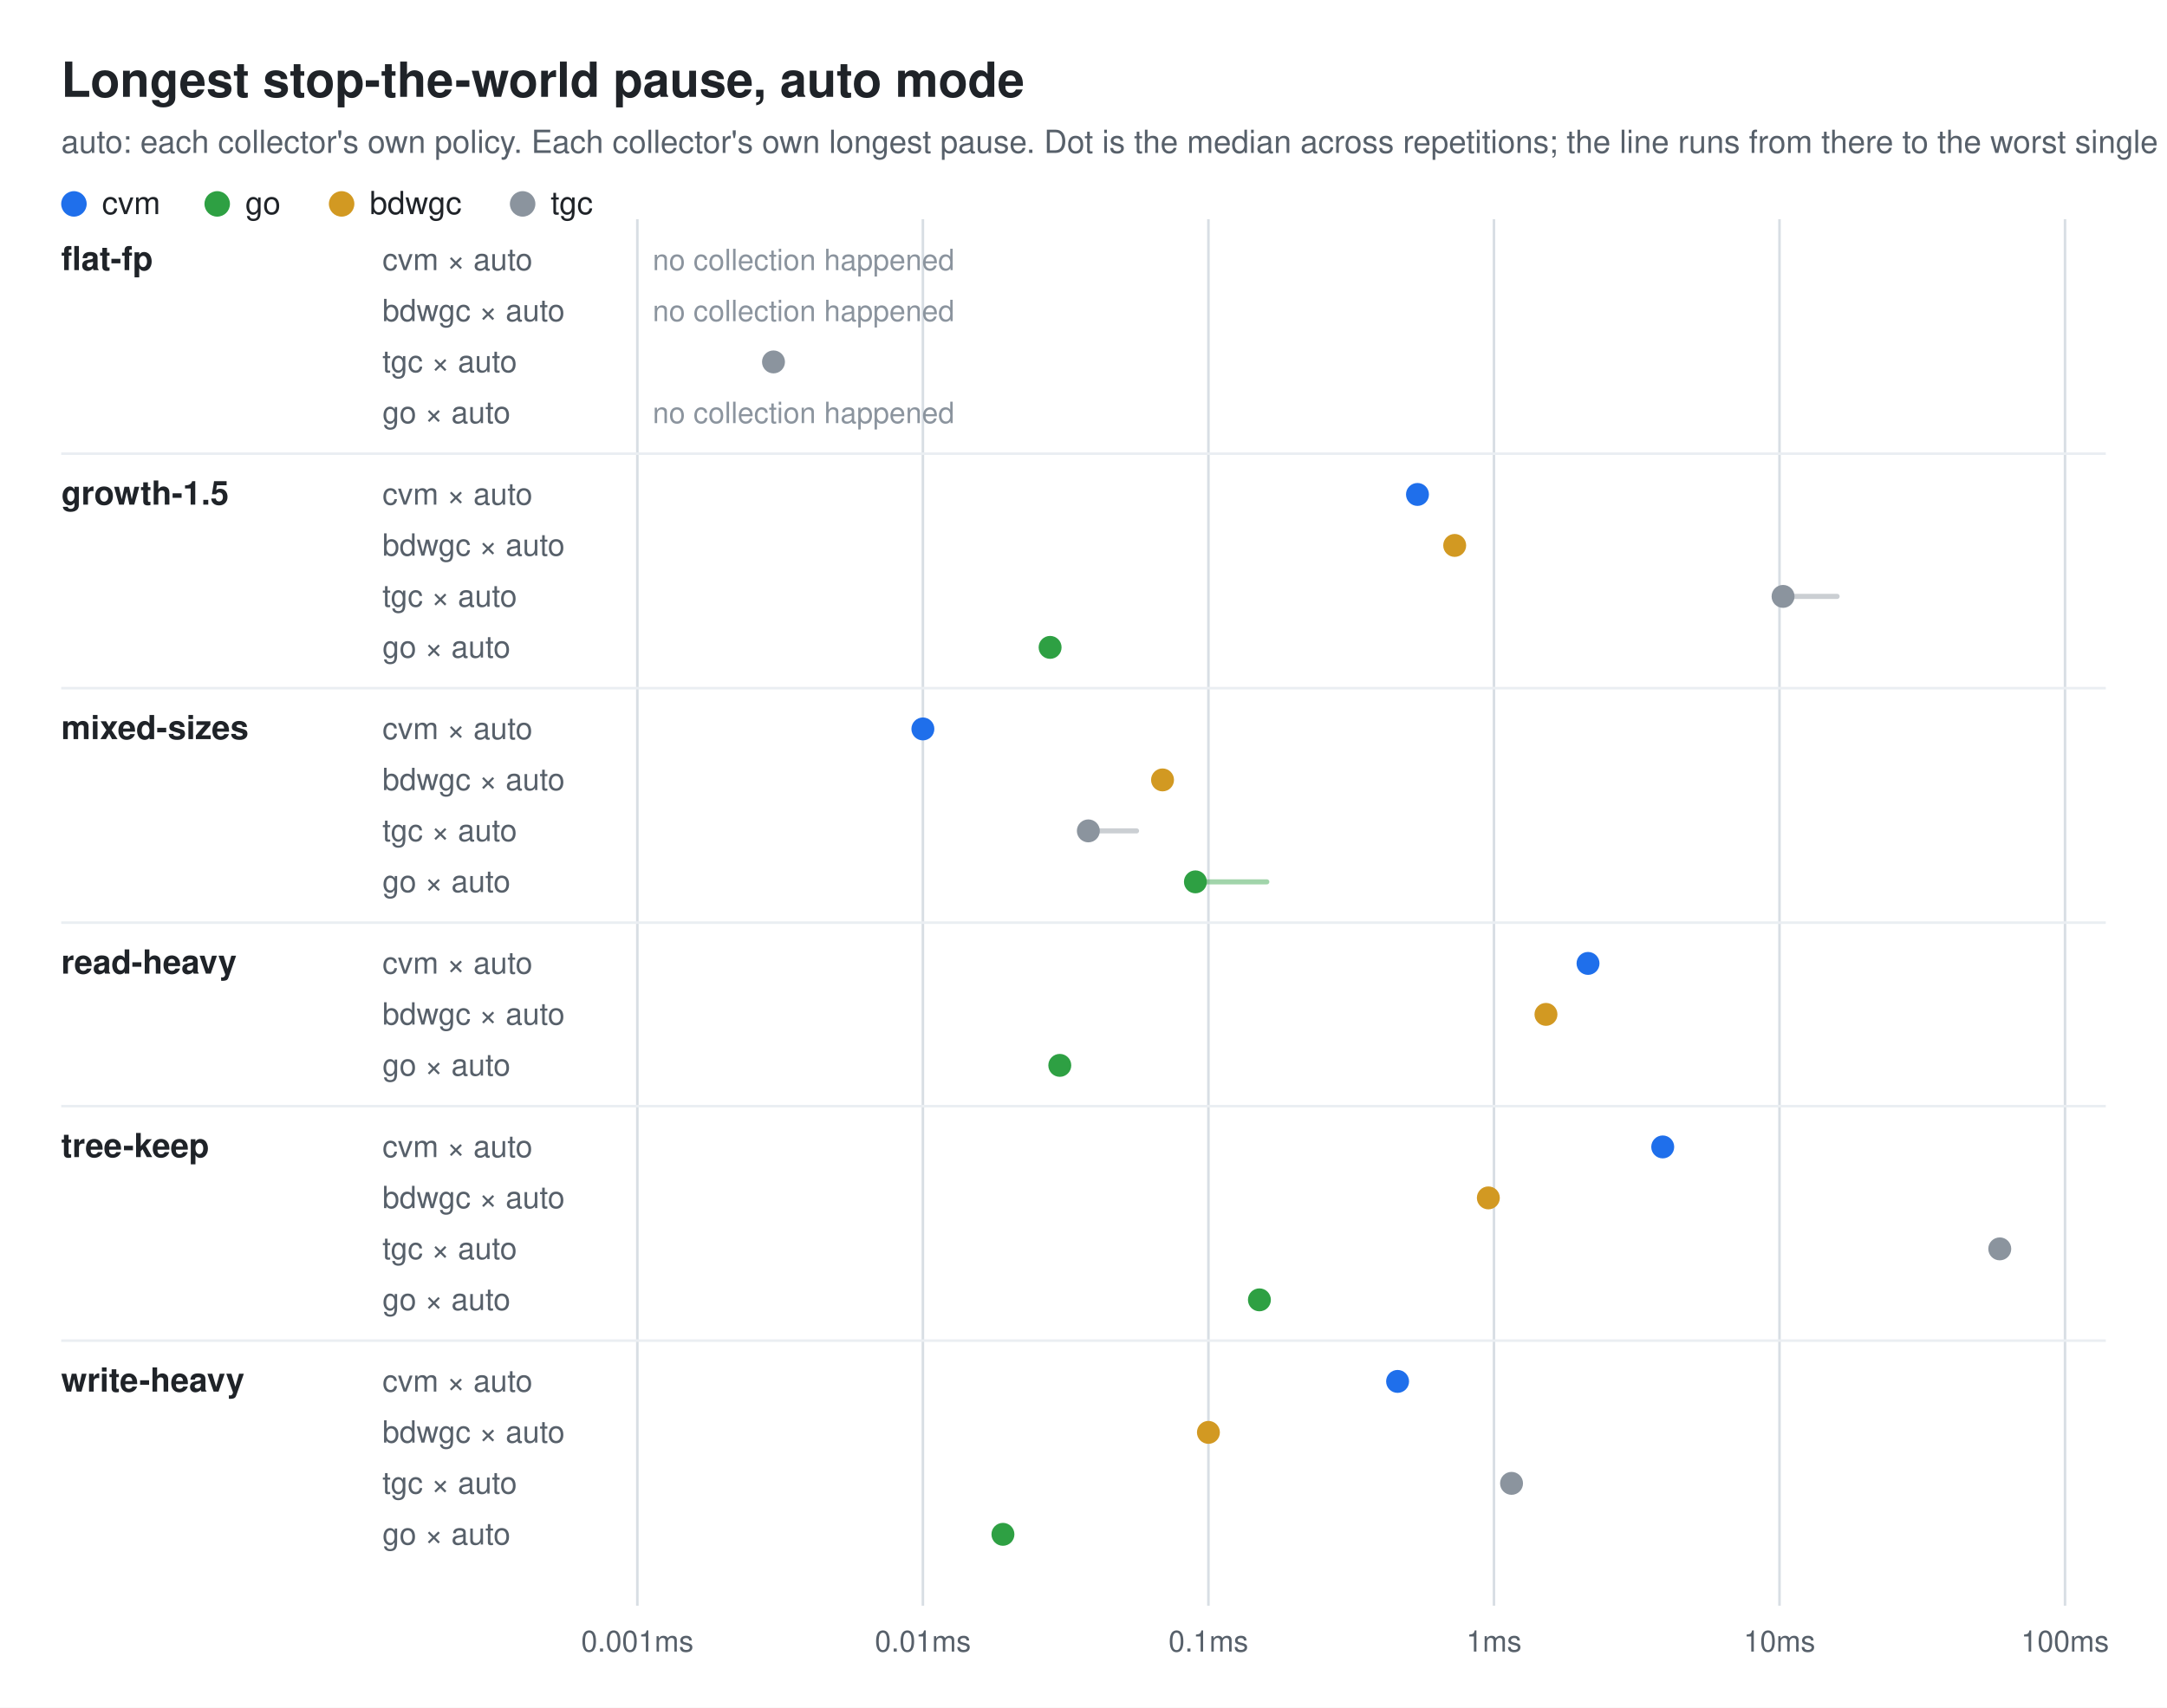
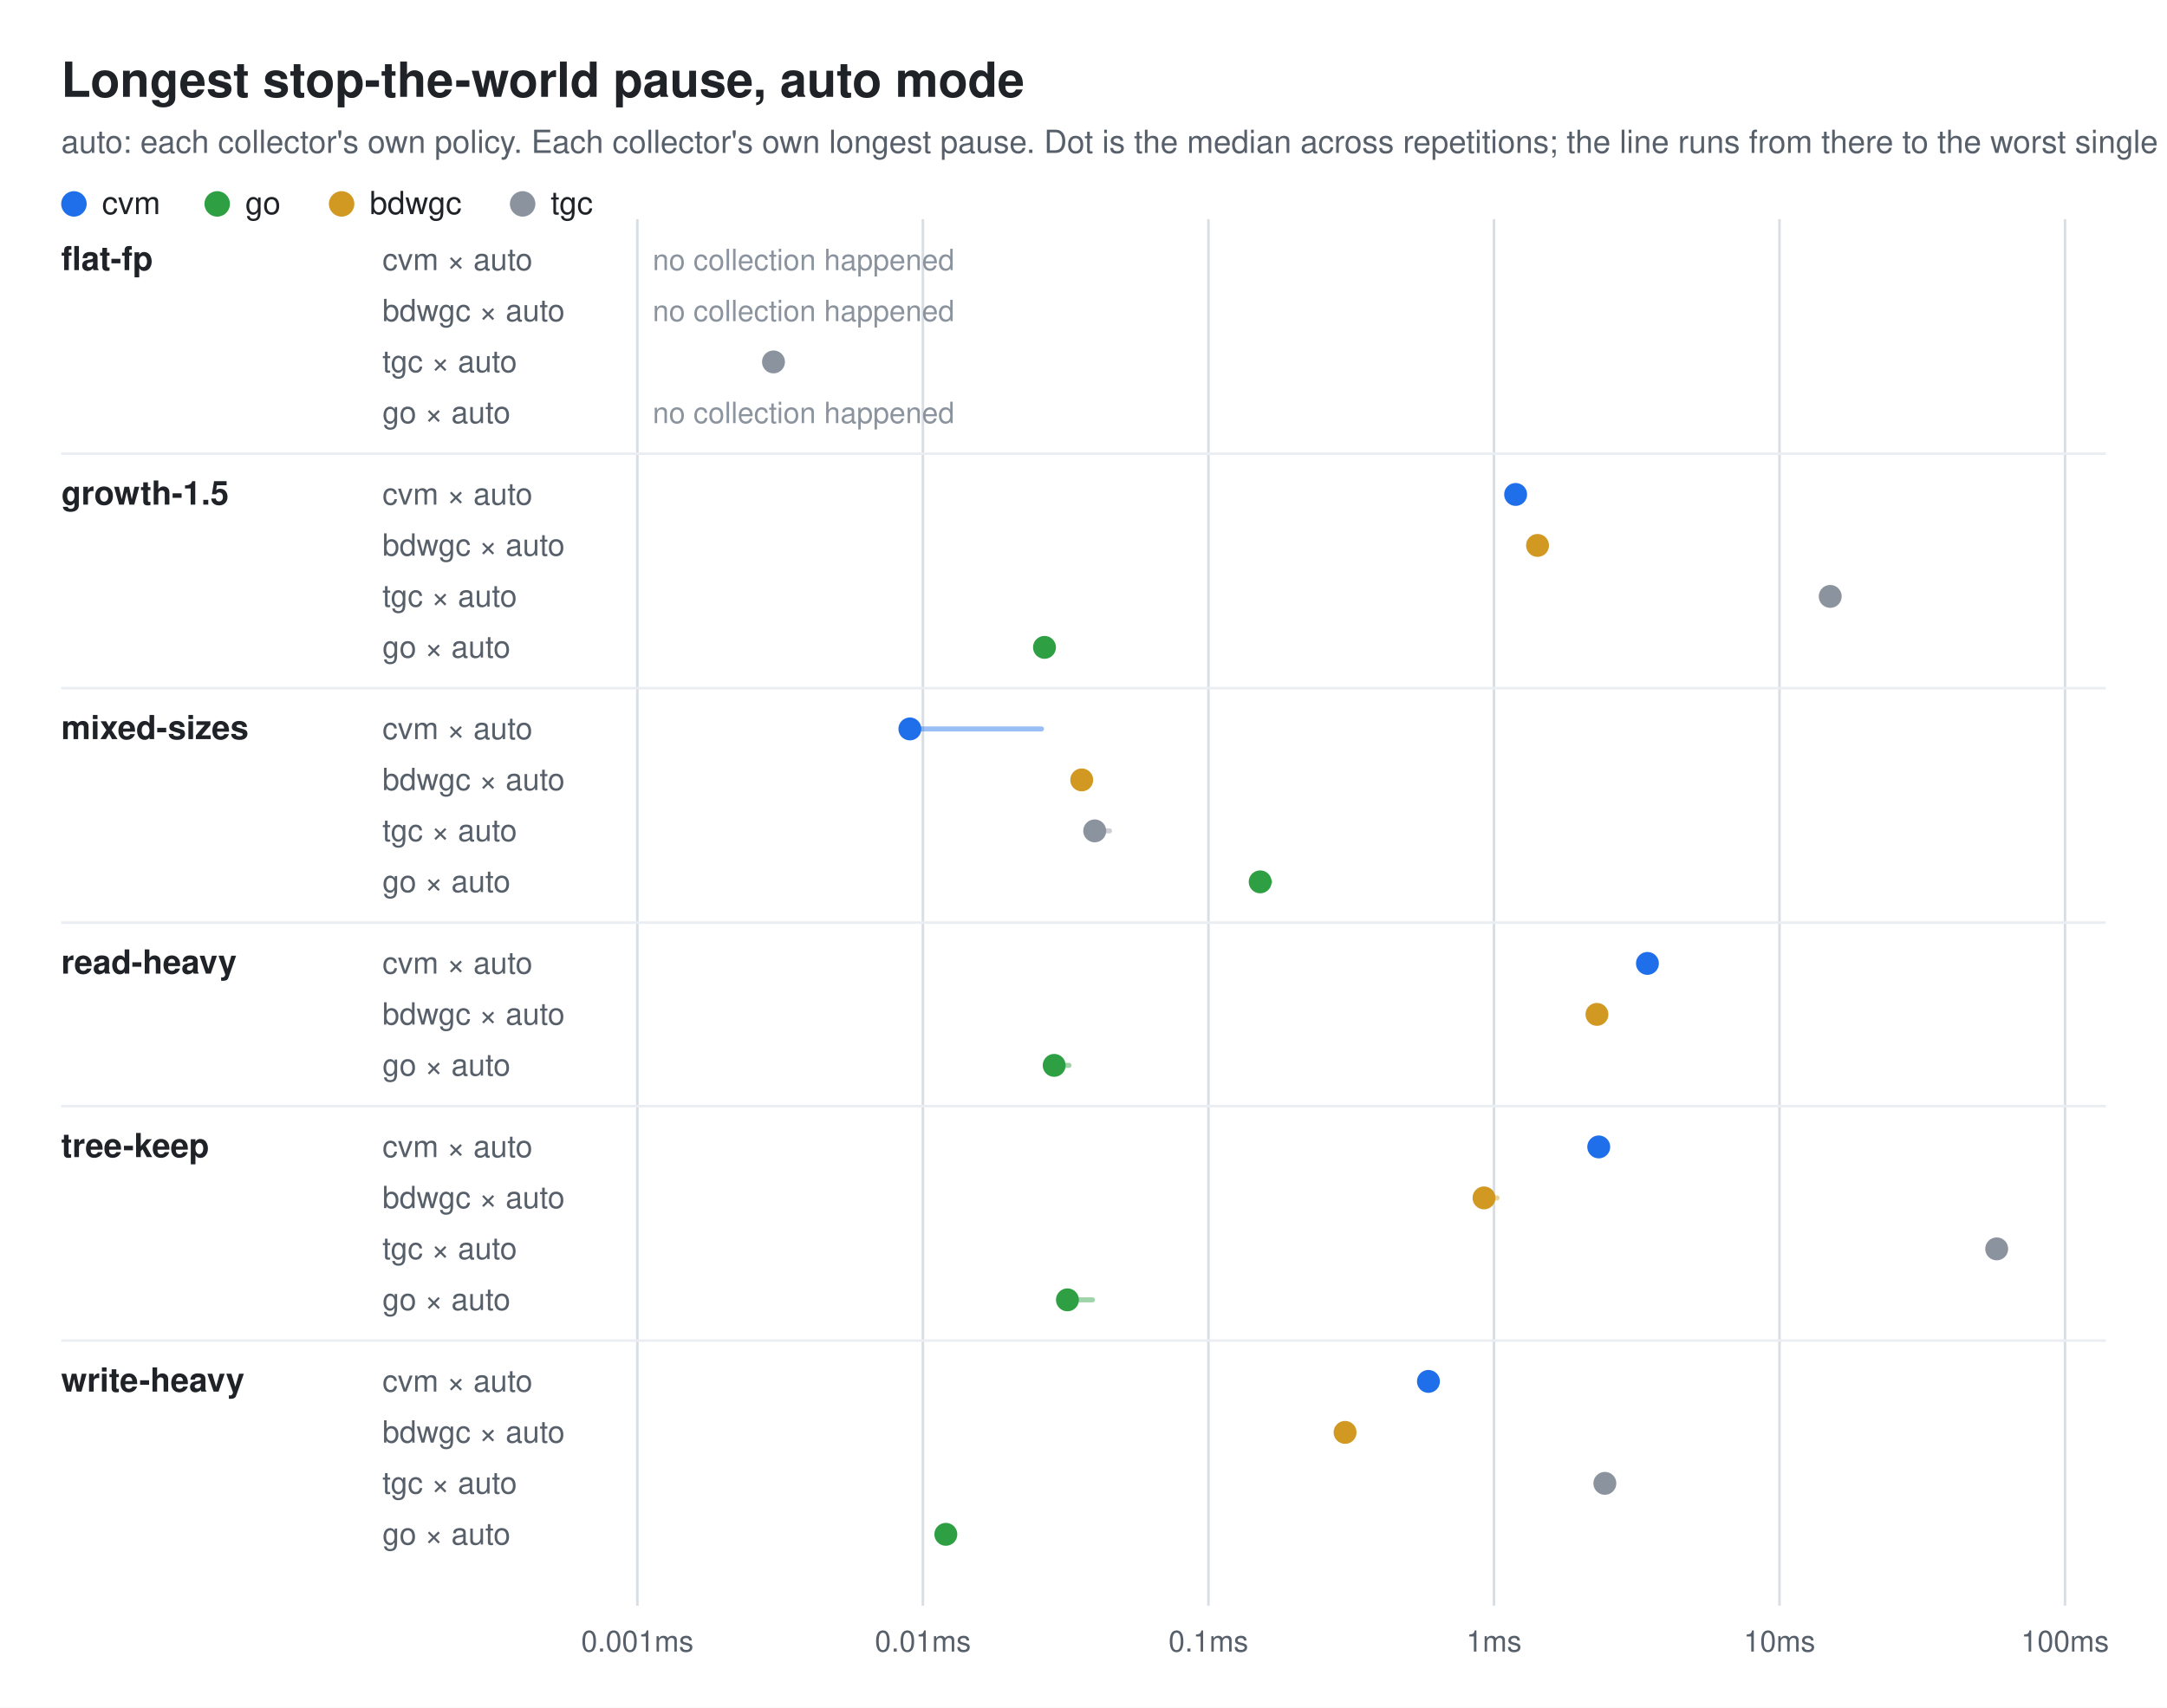
<svg xmlns="http://www.w3.org/2000/svg" width="850" height="670" viewBox="0 0 850 670" font-family="-apple-system, BlinkMacSystemFont, 'Segoe UI', Helvetica, Arial, sans-serif">
  <rect width="850" height="670" fill="#ffffff" />
  <text x="24" y="38" font-size="19" font-weight="600" fill="#1f2328">Longest stop-the-world pause, auto mode</text>
  <text x="24" y="60" font-size="12.5" fill="#57606a">auto: each collector's own policy. Each collector's own longest pause. Dot is the median across repetitions; the line runs from there to the worst single pause in the run — not a min-to-max spread, which the results do not record for this column. Log scale: this is the axis the four designs differ on most.</text>
  <circle cx="29" cy="80" r="5" fill="#1f6feb" />
  <text x="40" y="84" font-size="12.5" fill="#1f2328">cvm</text>
  <circle cx="85.2" cy="80" r="5" fill="#2ea043" />
  <text x="96.2" y="84" font-size="12.5" fill="#1f2328">go</text>
  <circle cx="134" cy="80" r="5" fill="#d29922" />
  <text x="145" y="84" font-size="12.5" fill="#1f2328">bdwgc</text>
  <circle cx="205" cy="80" r="5" fill="#8b949e" />
  <text x="216" y="84" font-size="12.5" fill="#1f2328">tgc</text>
  <line x1="250.0" y1="86" x2="250.0" y2="630.0" stroke="#d8dee4" stroke-width="1" />
  <text x="250.0" y="648" font-size="11.5" fill="#57606a" text-anchor="middle">0.001ms</text>
  <line x1="362.0" y1="86" x2="362.0" y2="630.0" stroke="#d8dee4" stroke-width="1" />
  <text x="362.0" y="648" font-size="11.5" fill="#57606a" text-anchor="middle">0.01ms</text>
  <line x1="474.0" y1="86" x2="474.0" y2="630.0" stroke="#d8dee4" stroke-width="1" />
  <text x="474.0" y="648" font-size="11.5" fill="#57606a" text-anchor="middle">0.1ms</text>
  <line x1="586.0" y1="86" x2="586.0" y2="630.0" stroke="#d8dee4" stroke-width="1" />
  <text x="586.0" y="648" font-size="11.5" fill="#57606a" text-anchor="middle">1ms</text>
  <line x1="698.0" y1="86" x2="698.0" y2="630.0" stroke="#d8dee4" stroke-width="1" />
  <text x="698.0" y="648" font-size="11.5" fill="#57606a" text-anchor="middle">10ms</text>
  <line x1="810.0" y1="86" x2="810.0" y2="630.0" stroke="#d8dee4" stroke-width="1" />
  <text x="810.0" y="648" font-size="11.5" fill="#57606a" text-anchor="middle">100ms</text>
  <text x="24" y="106.0" font-size="13" font-weight="600" fill="#1f2328">flat-fp</text>
  <text x="150" y="106.0" font-size="12" fill="#57606a">cvm × auto</text>
  <text x="256.0" y="106.0" font-size="11.5" fill="#8b949e">no collection happened</text>
  <text x="150" y="126.0" font-size="12" fill="#57606a">bdwgc × auto</text>
  <text x="256.0" y="126.0" font-size="11.5" fill="#8b949e">no collection happened</text>
  <text x="150" y="146.0" font-size="12" fill="#57606a">tgc × auto</text>
  <circle cx="303.4" cy="142.0" r="4.5" fill="#8b949e" />
  <text x="150" y="166.0" font-size="12" fill="#57606a">go × auto</text>
  <text x="256.0" y="166.0" font-size="11.5" fill="#8b949e">no collection happened</text>
  <line x1="24" y1="178.0" x2="826.0" y2="178.0" stroke="#eaeef2" stroke-width="1" />
  <text x="24" y="198.0" font-size="13" font-weight="600" fill="#1f2328">growth-1.5</text>
  <text x="150" y="198.0" font-size="12" fill="#57606a">cvm × auto</text>
-   <circle cx="556.0" cy="194.0" r="4.5" fill="#1f6feb" />
+   <circle cx="594.5" cy="194.0" r="4.5" fill="#1f6feb" />
  <text x="150" y="218.0" font-size="12" fill="#57606a">bdwgc × auto</text>
-   <circle cx="570.6" cy="214.0" r="4.5" fill="#d29922" />
+   <circle cx="603.1" cy="214.0" r="4.5" fill="#d29922" />
  <text x="150" y="238.0" font-size="12" fill="#57606a">tgc × auto</text>
-   <line x1="699.4" y1="234.0" x2="720.6" y2="234.0" stroke="#8b949e" stroke-width="2" stroke-linecap="round" opacity="0.45" />
-   <circle cx="699.4" cy="234.0" r="4.5" fill="#8b949e" />
+   <line x1="717.9" y1="234.0" x2="718.6" y2="234.0" stroke="#8b949e" stroke-width="2" stroke-linecap="round" opacity="0.45" />
+   <circle cx="717.9" cy="234.0" r="4.5" fill="#8b949e" />
  <text x="150" y="258.0" font-size="12" fill="#57606a">go × auto</text>
-   <circle cx="411.9" cy="254.0" r="4.5" fill="#2ea043" />
+   <circle cx="409.7" cy="254.0" r="4.5" fill="#2ea043" />
  <line x1="24" y1="270.0" x2="826.0" y2="270.0" stroke="#eaeef2" stroke-width="1" />
  <text x="24" y="290.0" font-size="13" font-weight="600" fill="#1f2328">mixed-sizes</text>
  <text x="150" y="290.0" font-size="12" fill="#57606a">cvm × auto</text>
-   <circle cx="362.0" cy="286.0" r="4.5" fill="#1f6feb" />
+   <line x1="356.9" y1="286.0" x2="408.5" y2="286.0" stroke="#1f6feb" stroke-width="2" stroke-linecap="round" opacity="0.45" />
+   <circle cx="356.9" cy="286.0" r="4.5" fill="#1f6feb" />
  <text x="150" y="310.0" font-size="12" fill="#57606a">bdwgc × auto</text>
-   <circle cx="456.0" cy="306.0" r="4.5" fill="#d29922" />
+   <circle cx="424.3" cy="306.0" r="4.5" fill="#d29922" />
  <text x="150" y="330.0" font-size="12" fill="#57606a">tgc × auto</text>
-   <line x1="426.9" y1="326.0" x2="445.8" y2="326.0" stroke="#8b949e" stroke-width="2" stroke-linecap="round" opacity="0.45" />
-   <circle cx="426.9" cy="326.0" r="4.5" fill="#8b949e" />
+   <line x1="429.4" y1="326.0" x2="435.2" y2="326.0" stroke="#8b949e" stroke-width="2" stroke-linecap="round" opacity="0.45" />
+   <circle cx="429.4" cy="326.0" r="4.5" fill="#8b949e" />
  <text x="150" y="350.0" font-size="12" fill="#57606a">go × auto</text>
-   <line x1="468.9" y1="346.0" x2="496.9" y2="346.0" stroke="#2ea043" stroke-width="2" stroke-linecap="round" opacity="0.45" />
-   <circle cx="468.9" cy="346.0" r="4.5" fill="#2ea043" />
+   <line x1="494.3" y1="346.0" x2="498.1" y2="346.0" stroke="#2ea043" stroke-width="2" stroke-linecap="round" opacity="0.45" />
+   <circle cx="494.3" cy="346.0" r="4.5" fill="#2ea043" />
  <line x1="24" y1="362.0" x2="826.0" y2="362.0" stroke="#eaeef2" stroke-width="1" />
  <text x="24" y="382.0" font-size="13" font-weight="600" fill="#1f2328">read-heavy</text>
  <text x="150" y="382.0" font-size="12" fill="#57606a">cvm × auto</text>
-   <circle cx="622.9" cy="378.0" r="4.5" fill="#1f6feb" />
+   <circle cx="646.2" cy="378.0" r="4.5" fill="#1f6feb" />
  <text x="150" y="402.0" font-size="12" fill="#57606a">bdwgc × auto</text>
-   <circle cx="606.4" cy="398.0" r="4.5" fill="#d29922" />
+   <circle cx="626.4" cy="398.0" r="4.5" fill="#d29922" />
  <text x="150" y="422.0" font-size="12" fill="#57606a">go × auto</text>
-   <circle cx="415.7" cy="418.0" r="4.5" fill="#2ea043" />
+   <line x1="413.5" y1="418.0" x2="419.3" y2="418.0" stroke="#2ea043" stroke-width="2" stroke-linecap="round" opacity="0.45" />
+   <circle cx="413.5" cy="418.0" r="4.5" fill="#2ea043" />
  <line x1="24" y1="434.0" x2="826.0" y2="434.0" stroke="#eaeef2" stroke-width="1" />
  <text x="24" y="454.0" font-size="13" font-weight="600" fill="#1f2328">tree-keep</text>
  <text x="150" y="454.0" font-size="12" fill="#57606a">cvm × auto</text>
-   <line x1="652.2" y1="450.0" x2="654.8" y2="450.0" stroke="#1f6feb" stroke-width="2" stroke-linecap="round" opacity="0.45" />
-   <circle cx="652.2" cy="450.0" r="4.5" fill="#1f6feb" />
+   <line x1="627.1" y1="450.0" x2="627.5" y2="450.0" stroke="#1f6feb" stroke-width="2" stroke-linecap="round" opacity="0.45" />
+   <circle cx="627.1" cy="450.0" r="4.5" fill="#1f6feb" />
  <text x="150" y="474.0" font-size="12" fill="#57606a">bdwgc × auto</text>
-   <circle cx="583.8" cy="470.0" r="4.5" fill="#d29922" />
+   <line x1="582.1" y1="470.0" x2="587.2" y2="470.0" stroke="#d29922" stroke-width="2" stroke-linecap="round" opacity="0.45" />
+   <circle cx="582.1" cy="470.0" r="4.5" fill="#d29922" />
  <text x="150" y="494.0" font-size="12" fill="#57606a">tgc × auto</text>
-   <line x1="784.4" y1="490.0" x2="787.5" y2="490.0" stroke="#8b949e" stroke-width="2" stroke-linecap="round" opacity="0.45" />
-   <circle cx="784.4" cy="490.0" r="4.5" fill="#8b949e" />
+   <circle cx="783.2" cy="490.0" r="4.5" fill="#8b949e" />
  <text x="150" y="514.0" font-size="12" fill="#57606a">go × auto</text>
-   <circle cx="494.0" cy="510.0" r="4.5" fill="#2ea043" />
+   <line x1="418.7" y1="510.0" x2="428.5" y2="510.0" stroke="#2ea043" stroke-width="2" stroke-linecap="round" opacity="0.45" />
+   <circle cx="418.7" cy="510.0" r="4.5" fill="#2ea043" />
  <line x1="24" y1="526.0" x2="826.0" y2="526.0" stroke="#eaeef2" stroke-width="1" />
  <text x="24" y="546.0" font-size="13" font-weight="600" fill="#1f2328">write-heavy</text>
  <text x="150" y="546.0" font-size="12" fill="#57606a">cvm × auto</text>
-   <circle cx="548.2" cy="542.0" r="4.5" fill="#1f6feb" />
+   <circle cx="560.3" cy="542.0" r="4.5" fill="#1f6feb" />
  <text x="150" y="566.0" font-size="12" fill="#57606a">bdwgc × auto</text>
-   <circle cx="474.0" cy="562.0" r="4.5" fill="#d29922" />
+   <circle cx="527.6" cy="562.0" r="4.5" fill="#d29922" />
  <text x="150" y="586.0" font-size="12" fill="#57606a">tgc × auto</text>
-   <circle cx="592.9" cy="582.0" r="4.5" fill="#8b949e" />
+   <circle cx="629.5" cy="582.0" r="4.5" fill="#8b949e" />
  <text x="150" y="606.0" font-size="12" fill="#57606a">go × auto</text>
-   <circle cx="393.4" cy="602.0" r="4.5" fill="#2ea043" />
+   <circle cx="371.0" cy="602.0" r="4.5" fill="#2ea043" />
</svg>
